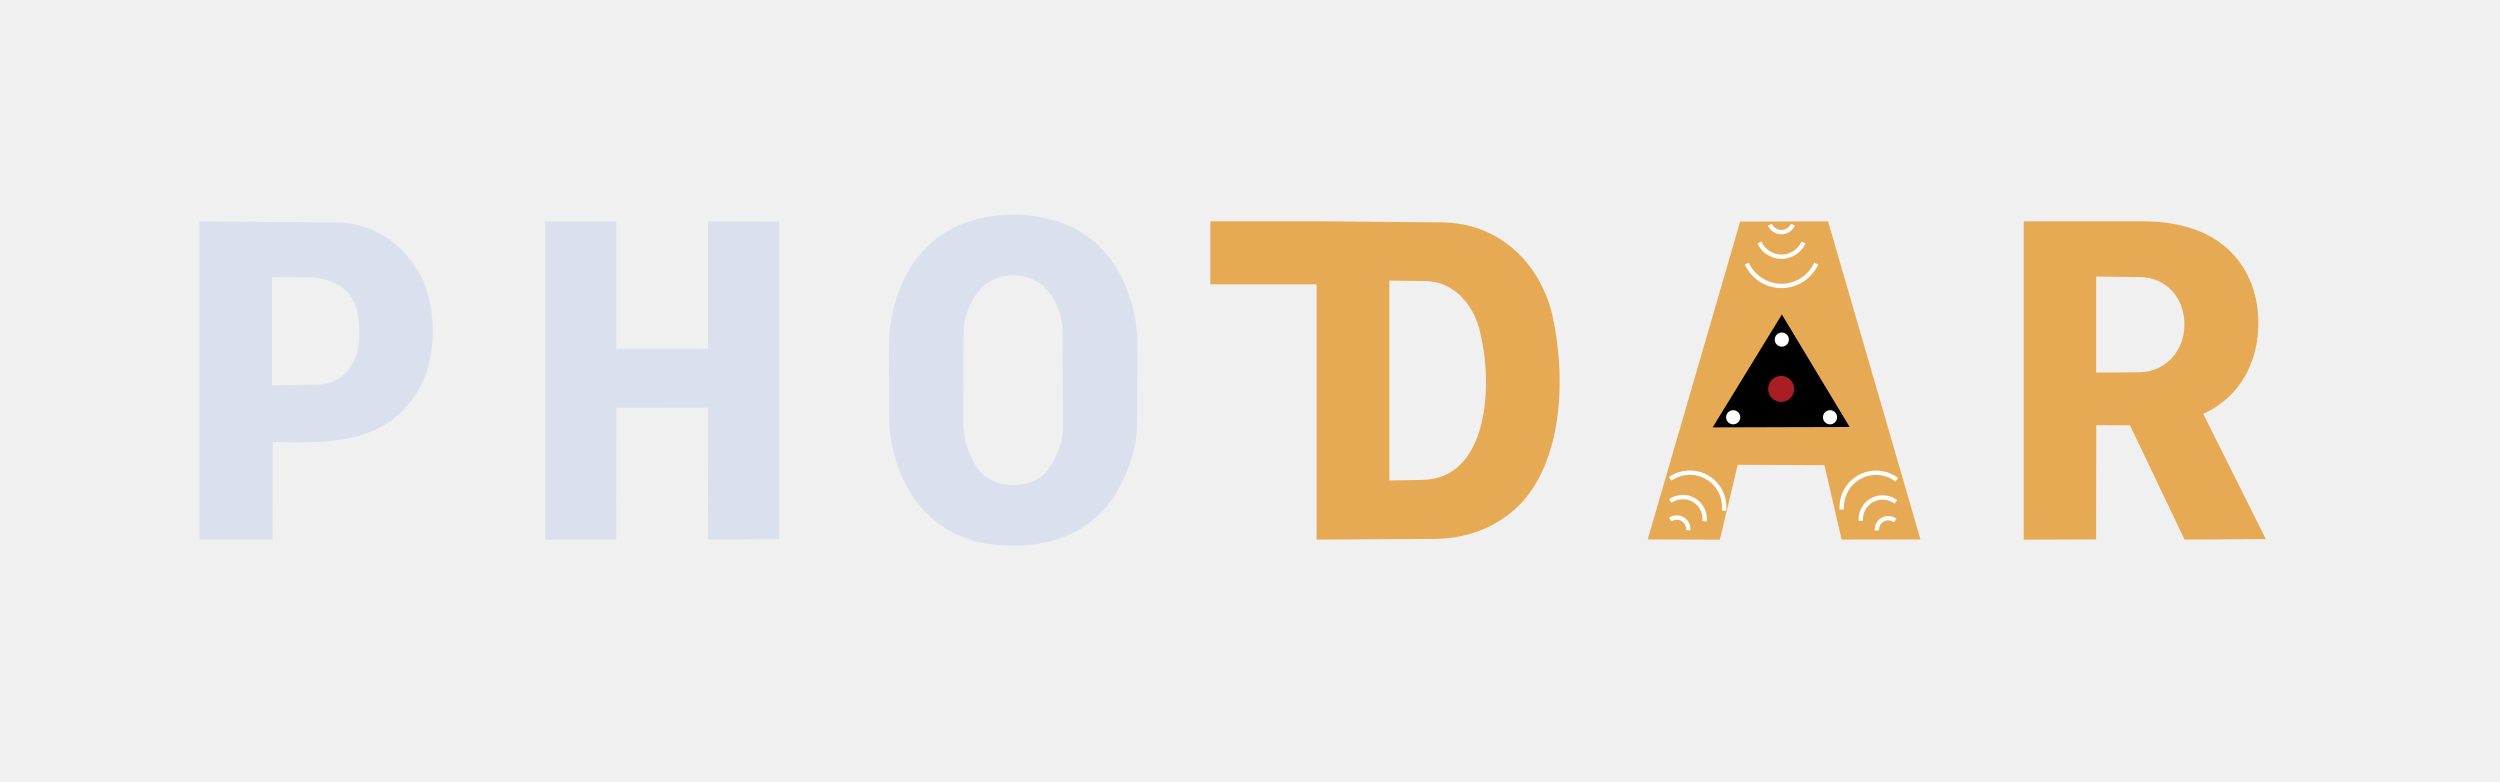
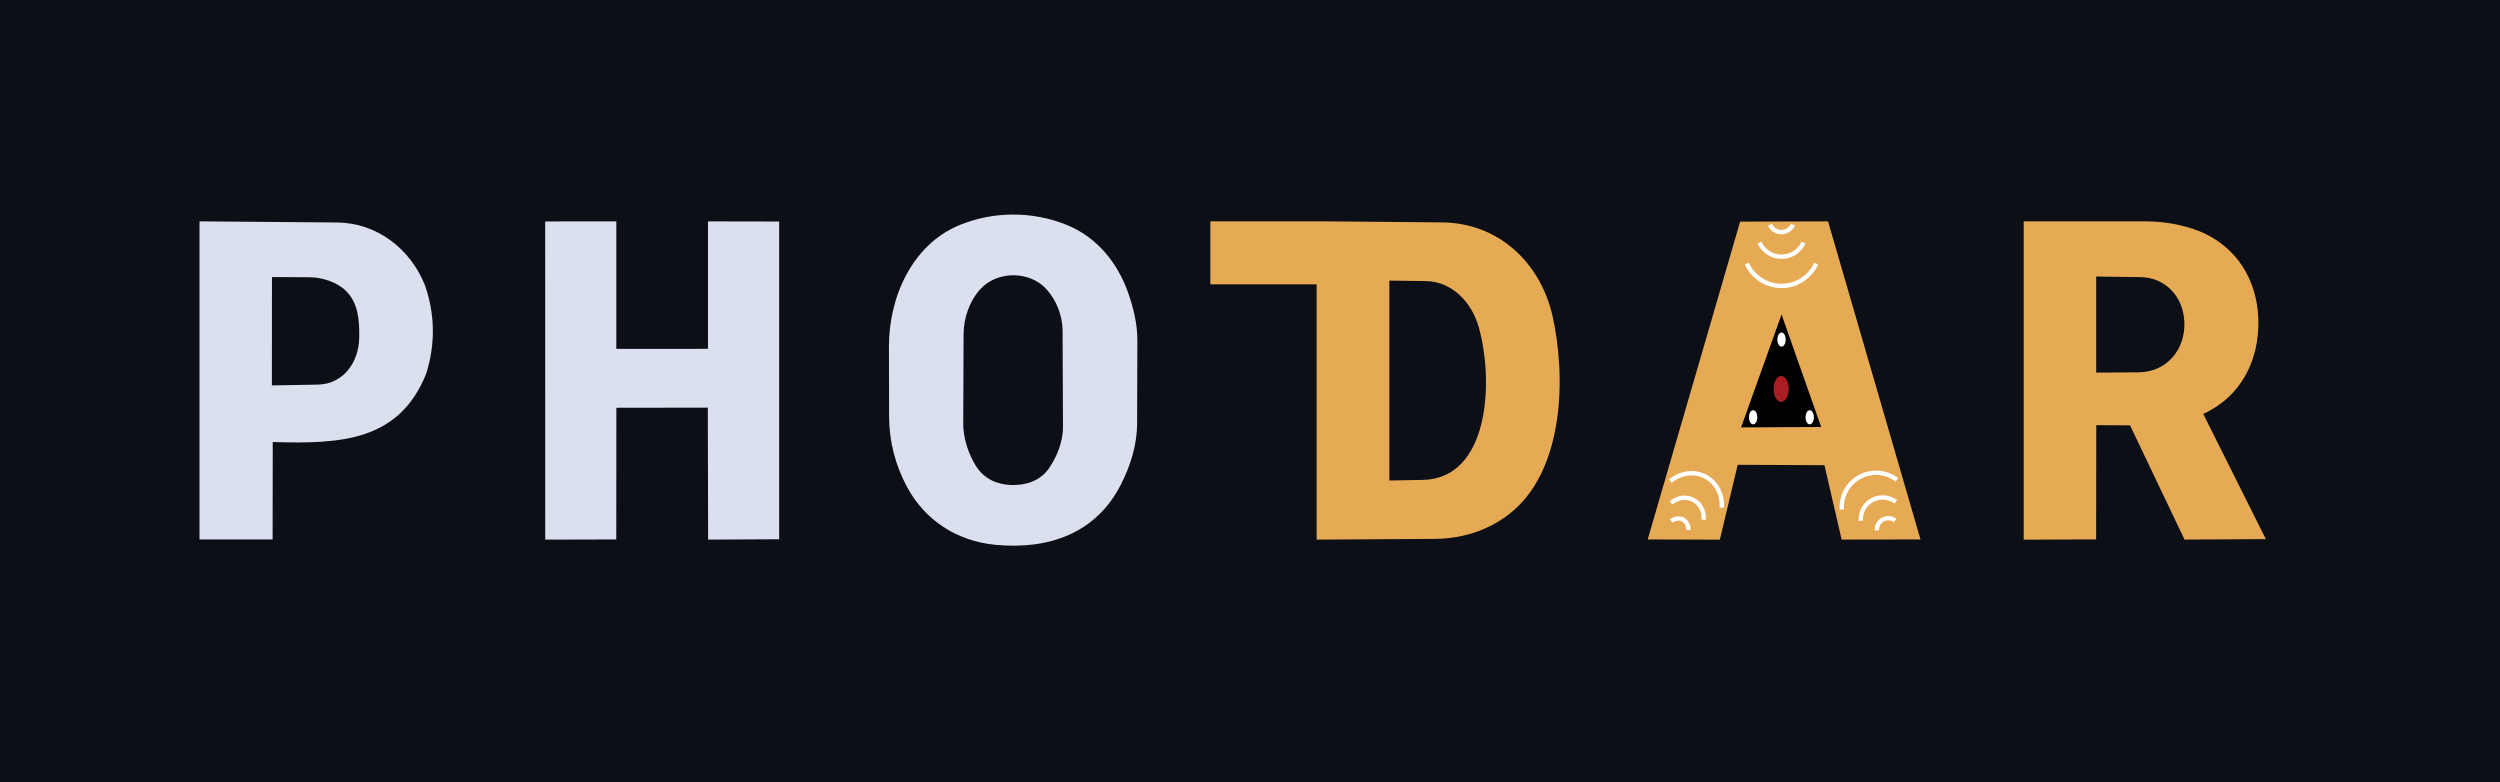
<svg xmlns="http://www.w3.org/2000/svg" id="Layer_1" version="1.1" viewBox="0 0 576 180">
  <defs>
    <style>
      .st0 {
        fill: #e7aa54;
      }

      .st1 {
-         fill: #0c0b0a;
+         fill: #a81e22;
      }

      .st2 {
-         fill: #a81e22;
+         fill: #fff;
      }

      .st3 {
-         fill: #fff;
+         fill: #dae0ed;
      }

      .st4 {
-         fill: #dae0ed;
-       }
- 
-       .st5 {
        fill: none;
        stroke: #fff;
        stroke-miterlimit: 10;
      }

-       .st6 {
+       .st5 {
        fill: #0d0f16;
-       }
- 
-       .st7 {
-         fill: #e8a64e;
-       }
- 
-       .st8 {
-         fill: #e62425;
-       }
- 
-       .st9 {
-         fill: #d7dce7;
      }
    </style>
  </defs>
+   <rect class="st5" x="-3.98" y="-1.26" width="583.25" height="184.4" />
  <g>
    <path class="st0" d="M522.04,124.21l-18.72.11-12.56-26.32-7.78-.04-.03,26.32-16.69.06V51s28,0,28,0c4.32,0,8.52.74,12.38,2.23,8.6,3.47,13.39,11.14,13.68,20.28.29,9.4-3.94,17.87-12.7,21.85l14.43,28.84ZM503.28,74.25c-.22-5.89-4.35-10.32-10.09-10.4l-10.23-.14v22.14s9.82-.07,9.82-.07c6.29-.05,10.74-5.1,10.5-11.53Z" />
-     <polygon class="st4" points="179.52 124.24 163.15 124.33 163.08 93.92 142.01 93.95 141.99 124.29 125.62 124.33 125.61 51.02 142 51.01 142 80.38 163.12 80.37 163.12 51.01 179.52 51.04 179.52 124.24" />
-     <path class="st4" d="M258.22,111.71c-5.72,11.18-16.62,15-28.92,13.81-8.81-.85-16.23-5.62-20.4-13.47-2.59-4.88-4.03-10.31-4.05-15.97l-.04-16.19c-.03-11.47,5.37-23.46,16.1-27.96,7.86-3.3,16.9-3.31,24.8-.14,6.95,2.79,11.77,8.7,14.21,15.65,1.23,3.5,2.14,7.22,2.13,10.98l-.06,19.11c-.01,5-1.55,9.85-3.77,14.18ZM241.78,107.76c1.82-2.7,3.14-6.11,3.13-9.32l-.09-22.25c-.01-3.42-1.42-7.04-3.73-9.57-3.89-4.26-11.32-4.27-15.22,0-2.49,2.72-3.85,6.67-3.86,10.36l-.08,20.6c-.01,3.43,1.2,7.01,2.91,9.76,1.92,3.08,5.02,4.32,8.19,4.41s6.62-.83,8.75-3.99Z" />
-     <path class="st4" d="M98.19,86.11c-6.23,15.49-19.58,16.23-35.35,15.73l-.03,22.46h-16.84s0-73.3,0-73.3l31.66.26c9.26.07,16.9,6.1,20.24,14.36,2.39,6.78,2.46,13.69.32,20.49ZM82.77,77.73c.05-4.06-.24-7.87-3.02-10.67-2.01-2.02-5.46-3.16-8.37-3.18l-8.72-.05-.02,24.97,10.61-.19c5.77-.1,9.45-5.05,9.52-10.88Z" />
+     <polygon class="st3" points="179.52 124.24 163.15 124.33 163.08 93.92 142.01 93.95 141.99 124.29 125.62 124.33 125.61 51.02 142 51.01 142 80.38 163.12 80.37 163.12 51.01 179.52 51.04 179.52 124.24" />
+     <path class="st3" d="M258.22,111.71c-5.72,11.18-16.62,15-28.92,13.81-8.81-.85-16.23-5.62-20.4-13.47-2.59-4.88-4.03-10.31-4.05-15.97l-.04-16.19c-.03-11.47,5.37-23.46,16.1-27.96,7.86-3.3,16.9-3.31,24.8-.14,6.95,2.79,11.77,8.7,14.21,15.65,1.23,3.5,2.14,7.22,2.13,10.98l-.06,19.11c-.01,5-1.55,9.85-3.77,14.18ZM241.78,107.76c1.82-2.7,3.14-6.11,3.13-9.32l-.09-22.25c-.01-3.42-1.42-7.04-3.73-9.57-3.89-4.26-11.32-4.27-15.22,0-2.49,2.72-3.85,6.67-3.86,10.36l-.08,20.6c-.01,3.43,1.2,7.01,2.91,9.76,1.92,3.08,5.02,4.32,8.19,4.41s6.62-.83,8.75-3.99Z" />
+     <path class="st3" d="M98.19,86.11c-6.23,15.49-19.58,16.23-35.35,15.73l-.03,22.46h-16.84s0-73.3,0-73.3l31.66.26c9.26.07,16.9,6.1,20.24,14.36,2.39,6.78,2.46,13.69.32,20.49ZM82.77,77.73c.05-4.06-.24-7.87-3.02-10.67-2.01-2.02-5.46-3.16-8.37-3.18l-8.72-.05-.02,24.97,10.61-.19c5.77-.1,9.45-5.05,9.52-10.88Z" />
    <g>
      <path class="st0" d="M420.34,107.18l-19.97-.09-4.12,17.25-16.62-.05,21.3-73.23,20.25-.06,21.3,73.29-18.17.03-3.96-17.15Z" />
      <g>
-         <polygon points="426.16 98.38 410.54 72.46 394.6 98.47 426.16 98.38" />
-         <circle class="st2" cx="410.38" cy="89.61" r="3" />
-         <circle class="st3" cx="410.53" cy="78.24" r="1.63" />
-         <circle class="st3" cx="421.64" cy="96.14" r="1.63" />
-         <circle class="st3" cx="399.33" cy="96.14" r="1.63" />
+         <polygon points="419.6 98.38 410.47 72.46 401.15 98.47 419.6 98.38" />
+         <ellipse class="st1" cx="410.38" cy="89.61" rx="1.75" ry="3" />
+         <ellipse class="st2" cx="410.47" cy="78.24" rx=".96" ry="1.63" />
+         <ellipse class="st2" cx="416.96" cy="96.14" rx=".96" ry="1.63" />
+         <ellipse class="st2" cx="403.92" cy="96.14" rx=".96" ry="1.63" />
      </g>
      <g>
-         <path class="st5" d="M407.78,51.77c.46,1.01,1.47,1.71,2.66,1.71s2.19-.7,2.66-1.71" />
-         <path class="st5" d="M405.37,55.88c.89,1.93,2.82,3.27,5.08,3.27s4.2-1.35,5.08-3.27" />
-         <path class="st5" d="M402.46,60.73c1.39,3.03,4.44,5.15,8,5.15s6.6-2.12,8-5.15" />
+         <path class="st4" d="M407.78,51.77c.46,1.01,1.47,1.71,2.66,1.71s2.19-.7,2.66-1.71" />
+         <path class="st4" d="M405.37,55.88c.89,1.93,2.82,3.27,5.08,3.27s4.2-1.35,5.08-3.27" />
+         <path class="st4" d="M402.46,60.73c1.39,3.03,4.44,5.15,8,5.15s6.6-2.12,8-5.15" />
      </g>
      <g>
-         <path class="st5" d="M436.65,119.92c-.8-.6-1.9-.72-2.84-.22s-1.44,1.5-1.37,2.5" />
-         <path class="st5" d="M436.8,115.63c-1.53-1.15-3.64-1.39-5.44-.42s-2.75,2.87-2.63,4.78" />
-         <path class="st5" d="M437.03,110.53c-2.41-1.81-5.73-2.18-8.55-.65s-4.33,4.51-4.13,7.51" />
+         <path class="st4" d="M436.65,119.92c-.8-.6-1.9-.72-2.84-.22s-1.44,1.5-1.37,2.5" />
+         <path class="st4" d="M436.8,115.63c-1.53-1.15-3.64-1.39-5.44-.42s-2.75,2.87-2.63,4.78" />
+         <path class="st4" d="M437.03,110.53c-2.41-1.81-5.73-2.18-8.55-.65s-4.33,4.51-4.13,7.51" />
      </g>
      <g>
-         <path class="st5" d="M384.83,119.72c.82-.57,1.93-.65,2.85-.11s1.38,1.55,1.28,2.55" />
-         <path class="st5" d="M384.84,115.43c1.57-1.09,3.69-1.25,5.45-.21s2.64,2.97,2.45,4.87" />
-         <path class="st5" d="M384.8,110.33c2.47-1.72,5.81-1.96,8.57-.33,2.76,1.63,4.16,4.67,3.85,7.66" />
+         <path class="st4" d="M385.07,120.06c.76-.63,1.8-.81,2.67-.35s1.33,1.4,1.26,2.39" />
+         <path class="st4" d="M385,115.85c1.45-1.2,3.44-1.54,5.12-.68s2.55,2.68,2.4,4.57" />
+         <path class="st4" d="M384.85,110.85c2.29-1.9,5.42-2.42,8.05-1.06,2.63,1.36,4.01,4.22,3.78,7.18" />
      </g>
    </g>
    <path class="st0" d="M357.62,72.43c-2.97-12.26-12.61-21.07-25.36-21.19l-27.91-.25h0s-25.49,0-25.49,0v14.52h24.49v58.82s27.18-.17,27.18-.17c6.82-.04,13.32-2.25,18.35-6.69,11.35-10,12.04-30.68,8.74-45.03ZM327.81,110.57l-7.7.14v-46.06s8.37.11,8.37.11c6.1.08,10.68,4.91,12.29,10.83,3.51,12.94,2.12,34.71-12.96,34.98Z" />
  </g>
</svg>
